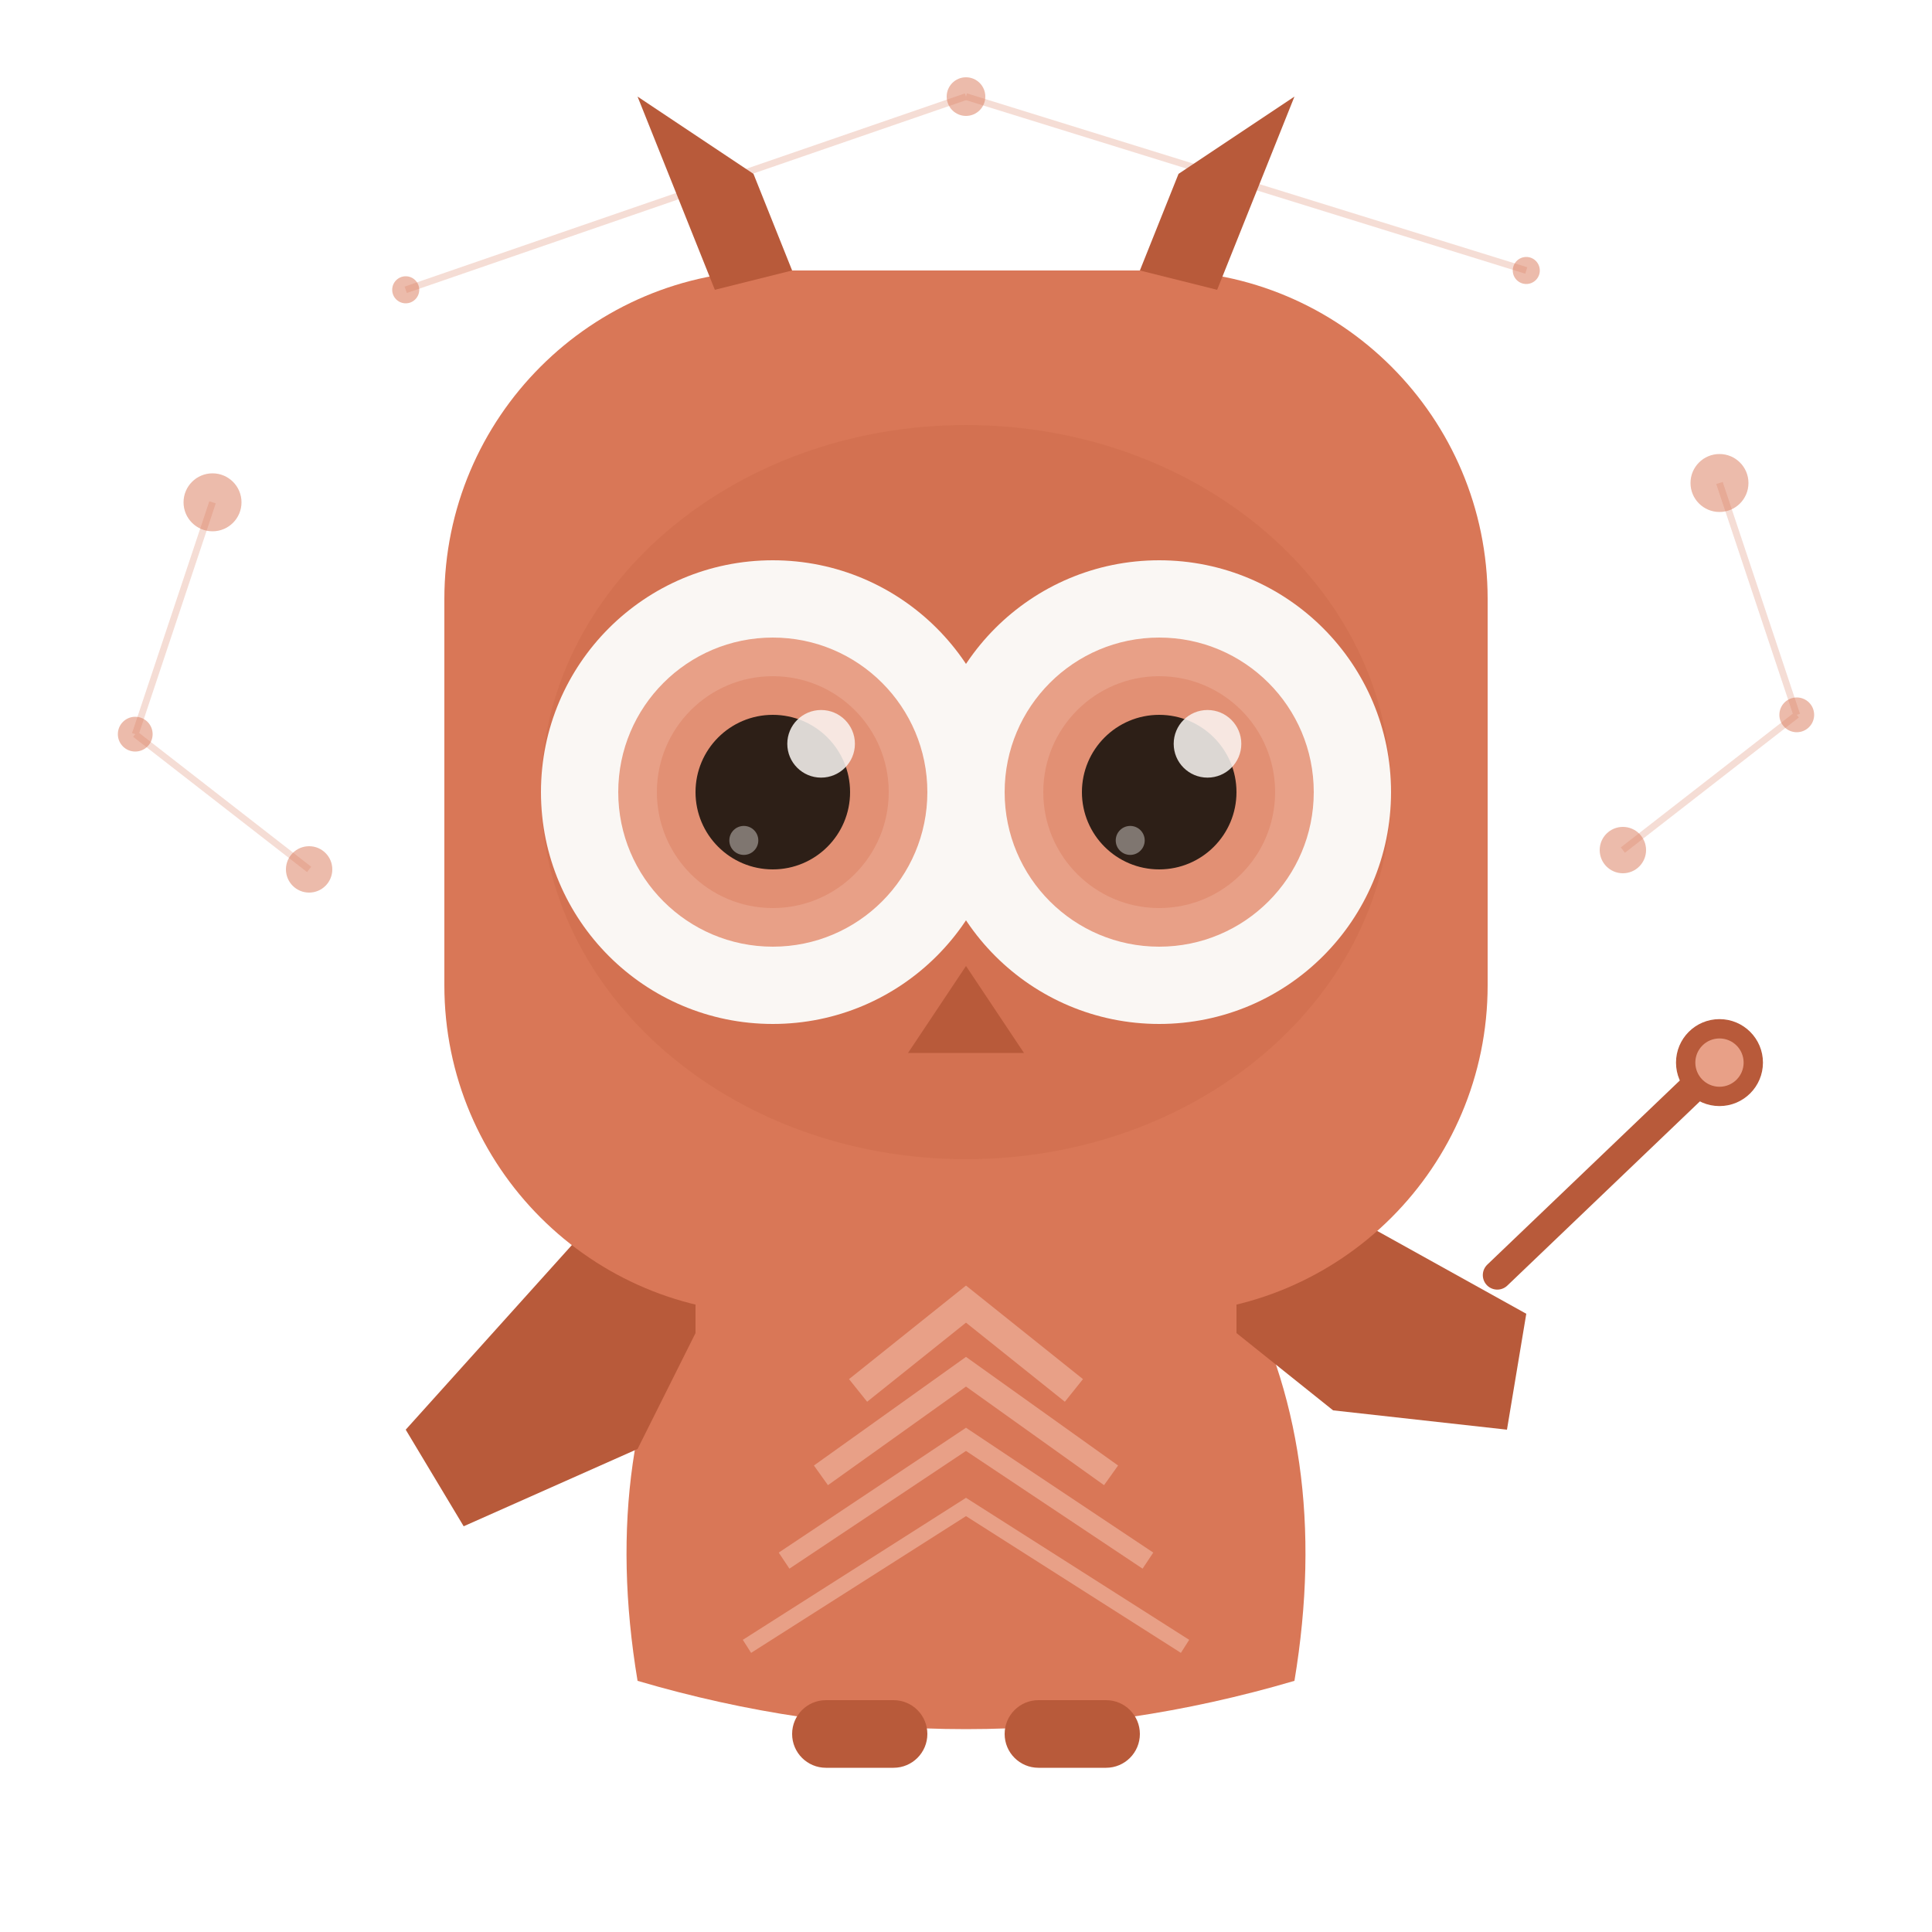
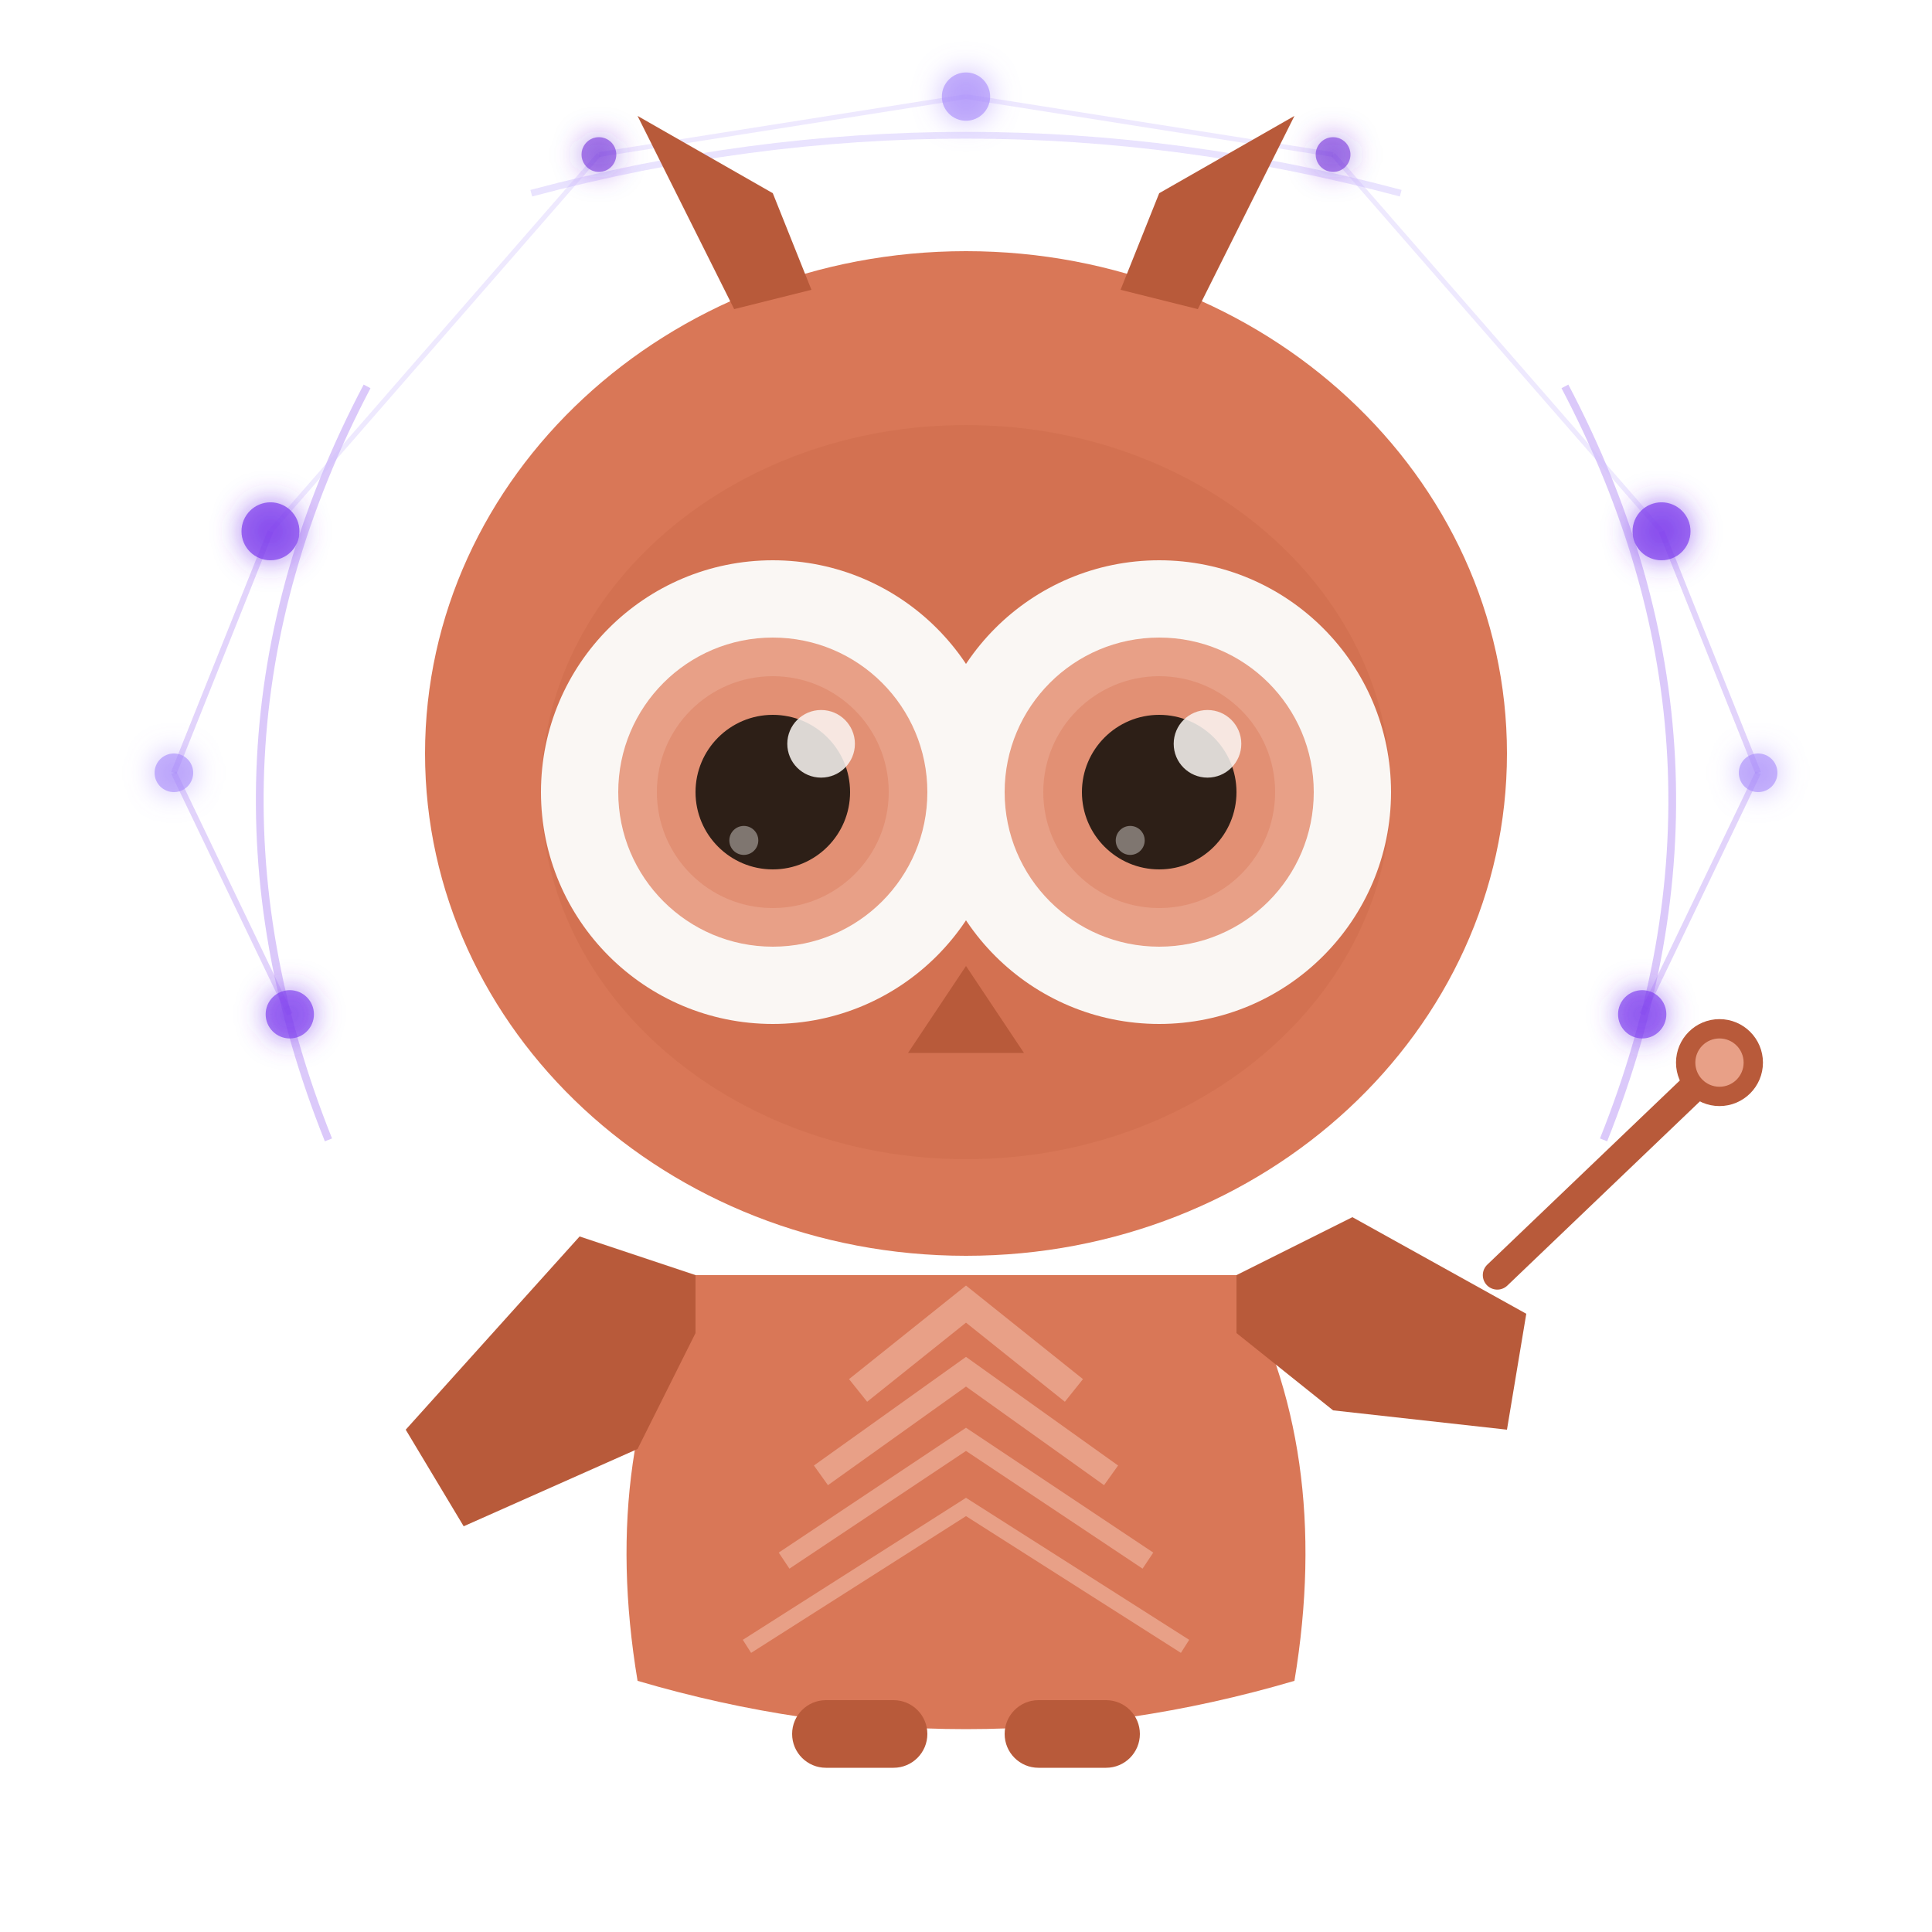
<svg xmlns="http://www.w3.org/2000/svg" viewBox="0 0 200 200" width="200" height="200">
+   <defs>
+     <filter id="glow-purple" x="-50%" y="-50%" width="200%" height="200%">
+       <feGaussianBlur stdDeviation="1.5" result="blur" />
+       <feMerge>
+         <feMergeNode in="blur" />
+         <feMergeNode in="SourceGraphic" />
+       </feMerge>
+     </filter>
+   </defs>
  <g id="owl-claude">
-     <g id="constellation" fill="#d97757" opacity="0.5">
-       <circle cx="22" cy="52" r="3" />
-       <circle cx="14" cy="76" r="1.8" />
-       <circle cx="32" cy="90" r="2.4" />
-       <circle cx="178" cy="50" r="3" />
-       <circle cx="186" cy="74" r="1.8" />
-       <circle cx="168" cy="88" r="2.4" />
-       <circle cx="100" cy="10" r="2" />
-       <circle cx="42" cy="30" r="1.4" />
-       <circle cx="158" cy="28" r="1.4" />
+     <g id="orbitals" opacity="0.55">
+       <path d="M 38,40 Q 18,78 34,118" stroke="#7c3aed" stroke-width="0.8" fill="none" opacity="0.5" />
+       <path d="M 162,40 Q 182,78 166,118" stroke="#7c3aed" stroke-width="0.8" fill="none" opacity="0.5" />
+       <path d="M 55,20 Q 100,8 145,20" stroke="#a78bfa" stroke-width="0.7" fill="none" opacity="0.45" />
+       <line x1="28" y1="55" x2="18" y2="80" stroke="#7c3aed" stroke-width="0.6" opacity="0.4" />
+       <line x1="18" y1="80" x2="30" y2="105" stroke="#7c3aed" stroke-width="0.6" opacity="0.4" />
+       <line x1="172" y1="55" x2="182" y2="80" stroke="#7c3aed" stroke-width="0.6" opacity="0.4" />
+       <line x1="182" y1="80" x2="170" y2="105" stroke="#7c3aed" stroke-width="0.6" opacity="0.4" />
+       <line x1="62" y1="16" x2="28" y2="55" stroke="#a78bfa" stroke-width="0.5" opacity="0.35" />
+       <line x1="138" y1="16" x2="172" y2="55" stroke="#a78bfa" stroke-width="0.5" opacity="0.35" />
+       <line x1="100" y1="10" x2="62" y2="16" stroke="#a78bfa" stroke-width="0.5" opacity="0.35" />
+       <line x1="100" y1="10" x2="138" y2="16" stroke="#a78bfa" stroke-width="0.5" opacity="0.35" />
    </g>
-     <g stroke="#d97757" stroke-width="0.7" opacity="0.25" fill="none">
-       <line x1="22" y1="52" x2="14" y2="76" />
-       <line x1="14" y1="76" x2="32" y2="90" />
-       <line x1="178" y1="50" x2="186" y2="74" />
-       <line x1="186" y1="74" x2="168" y2="88" />
-       <line x1="100" y1="10" x2="42" y2="30" />
-       <line x1="100" y1="10" x2="158" y2="28" />
+     <g id="orbital-nodes" filter="url(#glow-purple)">
+       <circle cx="28" cy="55" r="3" fill="#7c3aed" opacity="0.7" />
+       <circle cx="18" cy="80" r="2" fill="#a78bfa" opacity="0.6" />
+       <circle cx="30" cy="105" r="2.5" fill="#7c3aed" opacity="0.65" />
+       <circle cx="172" cy="55" r="3" fill="#7c3aed" opacity="0.7" />
+       <circle cx="182" cy="80" r="2" fill="#a78bfa" opacity="0.6" />
+       <circle cx="170" cy="105" r="2.5" fill="#7c3aed" opacity="0.65" />
+       <circle cx="100" cy="10" r="2.5" fill="#a78bfa" opacity="0.6" />
+       <circle cx="62" cy="16" r="1.8" fill="#6d28d9" opacity="0.55" />
+       <circle cx="138" cy="16" r="1.8" fill="#6d28d9" opacity="0.55" />
    </g>
    <path id="body" d="M72 132 Q62 150 66 174 Q100 184 134 174 Q138 150 128 132 Z" fill="#d97757" />
    <path id="wing-left" d="M72 132 L60 128 L42 148 L48 158 L66 150 L72 138 Z" fill="#b85a3a" />
    <path id="wing-right" d="M128 132 L140 126 L158 136 L156 148 L138 146 L128 138 Z" fill="#b85a3a" />
    <g id="baton">
      <line x1="155" y1="132" x2="178" y2="110" stroke="#b85a3a" stroke-width="3" stroke-linecap="round" />
      <circle cx="178" cy="110" r="4.5" fill="#b85a3a" />
      <circle cx="178" cy="110" r="2.5" fill="#e8a087" />
    </g>
    <g id="feet" fill="#b85a3a">
      <rect x="82" y="176" width="14" height="7" rx="3.5" />
      <rect x="104" y="176" width="14" height="7" rx="3.5" />
    </g>
-     <rect id="head" x="46" y="28" width="108" height="108" rx="34" ry="34" fill="#d97757" />
+     <ellipse id="head" cx="100" cy="78" rx="56" ry="52" fill="#d97757" />
    <ellipse id="facial-disc" cx="100" cy="82" rx="44" ry="38" fill="#c86845" opacity="0.35" />
    <g id="brow-tufts" fill="#b85a3a">
-       <polygon points="74,30 66,10 78,18 82,28" />
-       <polygon points="126,30 134,10 122,18 118,28" />
+       <polygon points="76,32 66,12 80,20 84,30" />
+       <polygon points="124,32 134,12 120,20 116,30" />
    </g>
    <g id="eyes">
      <circle cx="80" cy="82" r="24" fill="#faf7f4" />
      <circle cx="80" cy="82" r="16" fill="#e8a087" />
      <circle cx="80" cy="82" r="12" fill="#d97757" opacity="0.4" />
      <circle cx="80" cy="82" r="8" fill="#2d1f17" />
      <circle cx="85" cy="77" r="3.5" fill="#faf7f4" opacity="0.85" />
      <circle cx="77" cy="87" r="1.5" fill="#faf7f4" opacity="0.4" />
      <circle cx="120" cy="82" r="24" fill="#faf7f4" />
      <circle cx="120" cy="82" r="16" fill="#e8a087" />
      <circle cx="120" cy="82" r="12" fill="#d97757" opacity="0.4" />
      <circle cx="120" cy="82" r="8" fill="#2d1f17" />
      <circle cx="125" cy="77" r="3.5" fill="#faf7f4" opacity="0.85" />
      <circle cx="117" cy="87" r="1.5" fill="#faf7f4" opacity="0.4" />
    </g>
    <polygon id="beak" points="100,100 94,109 106,109" fill="#b85a3a" />
    <g id="chest-chevrons" fill="none" stroke="#e8a087" stroke-linecap="square" stroke-linejoin="miter">
      <polyline points="90,143 100,135 110,143" stroke-width="3" />
      <polyline points="86,152 100,142 114,152" stroke-width="2.5" />
      <polyline points="82,161 100,149 118,161" stroke-width="2" />
      <polyline points="78,170 100,156 122,170" stroke-width="1.6" />
    </g>
  </g>
</svg>
